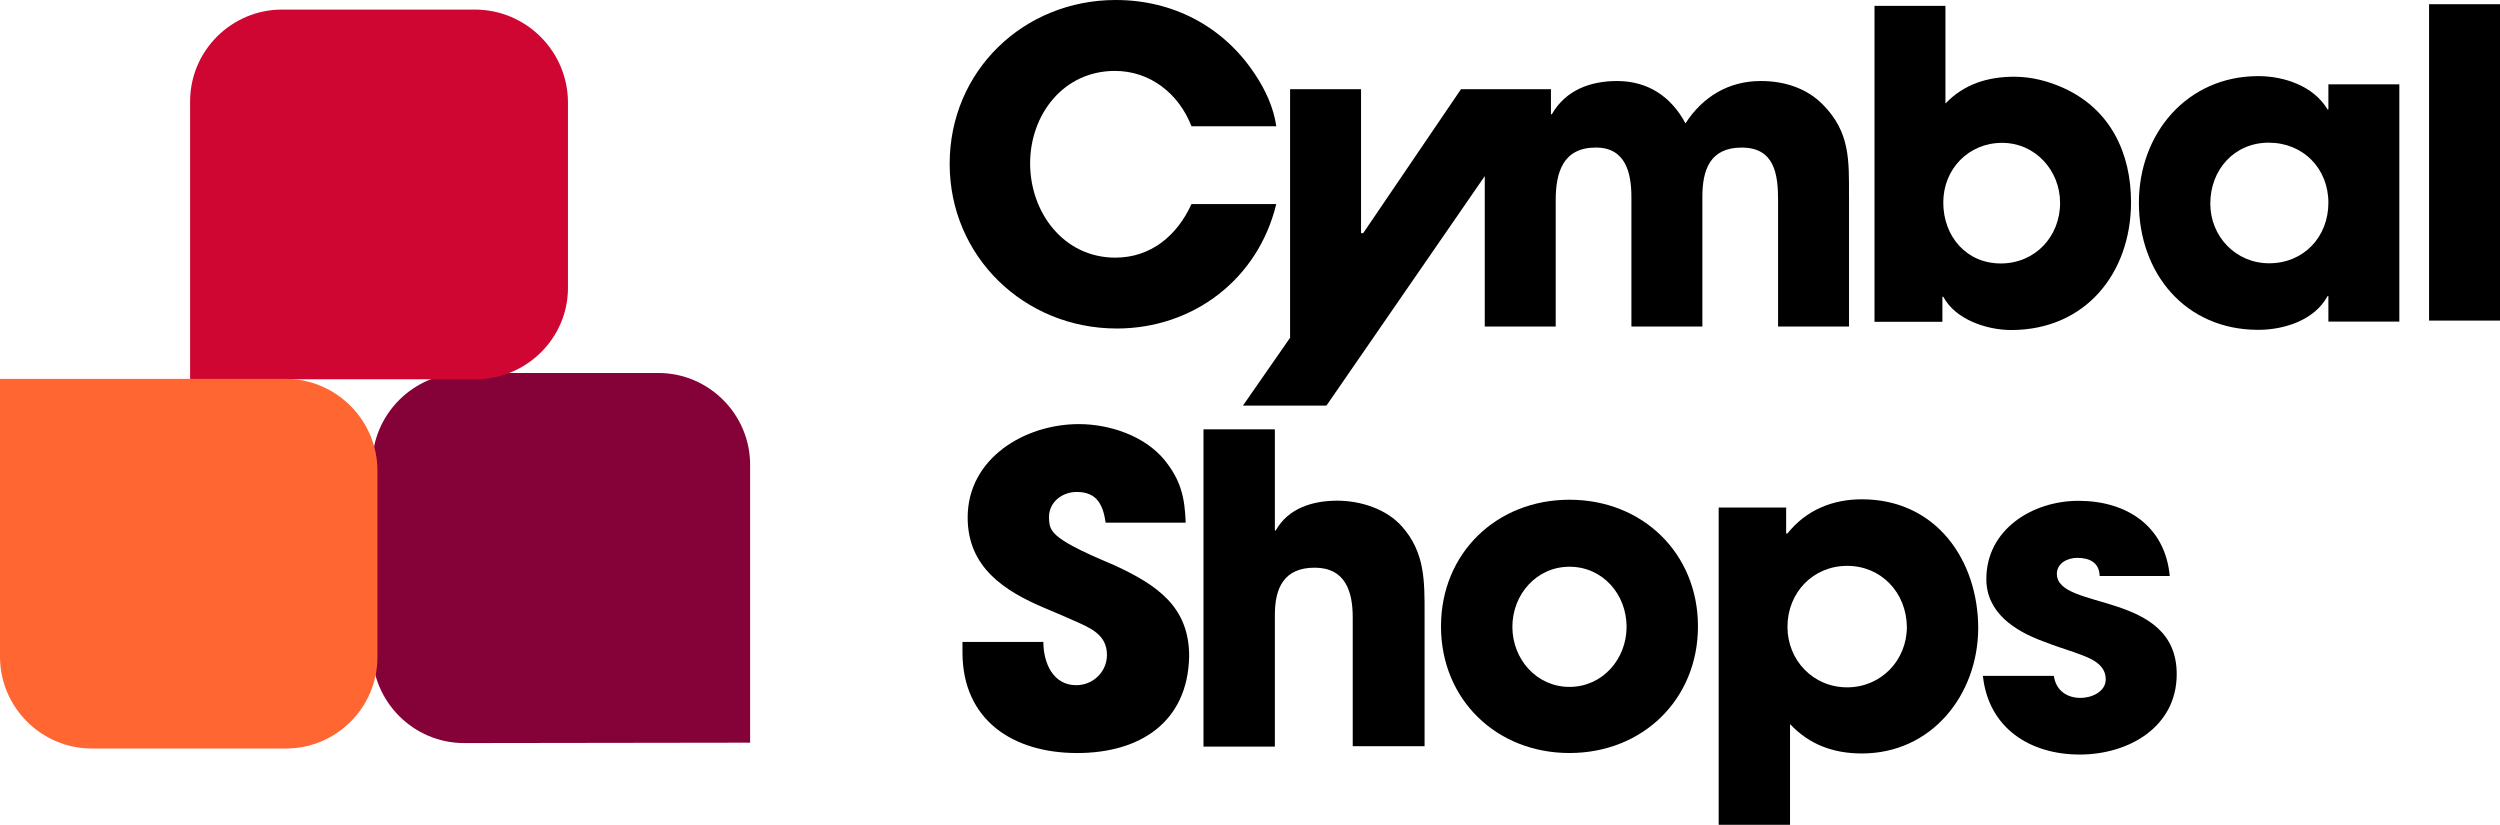
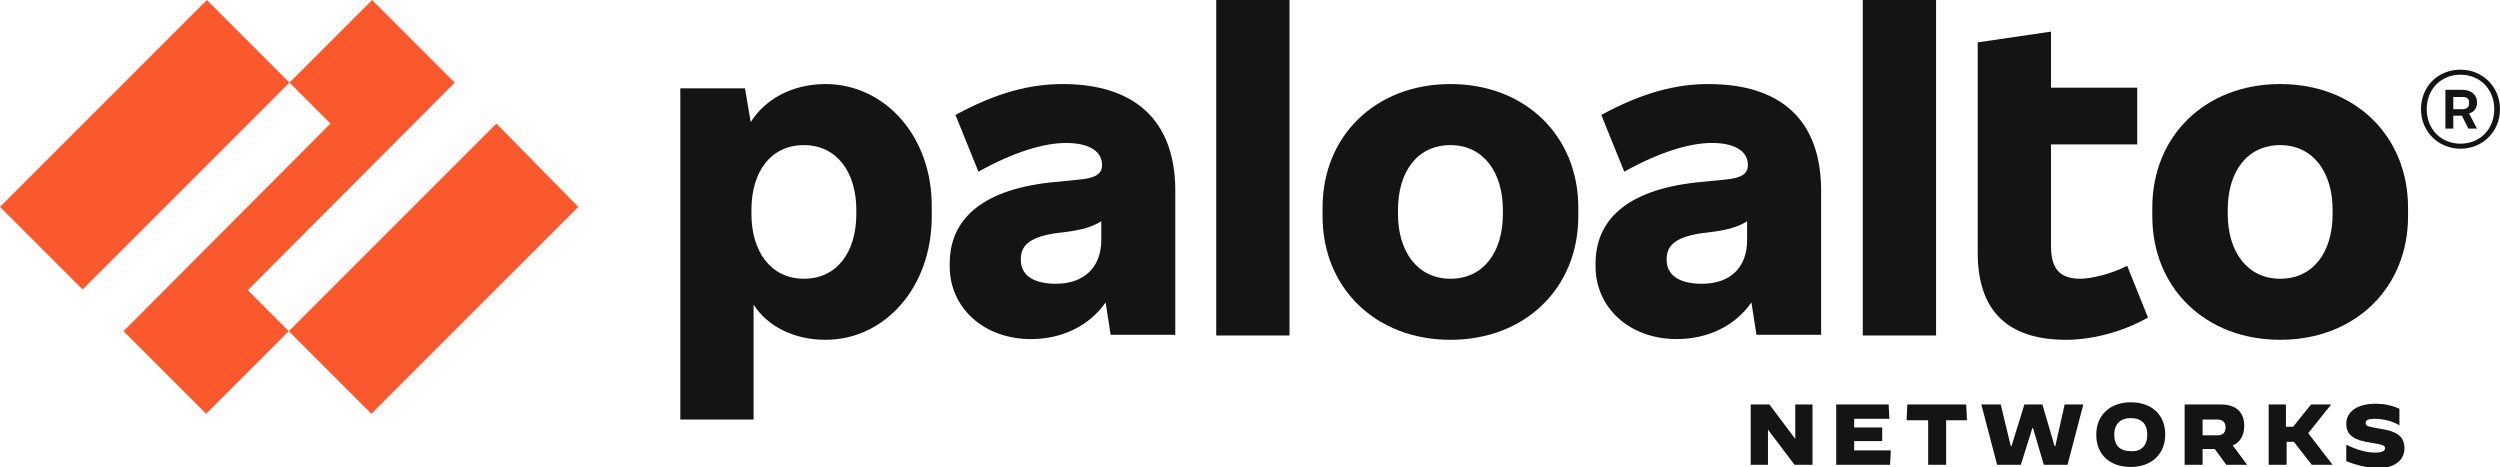
- <svg xmlns="http://www.w3.org/2000/svg" id="svg835" version="1.1" fill="none" viewBox="0 0 85.633 28.251" height="28.251" width="85.633">
-   <defs id="defs839" />
-   <path id="path833" fill="#000000" d="m 38.249,11.252 c -3.156,0 -5.72,-2.458 -5.72,-5.641 C 32.529,2.428 35.063,0 38.219,0 c 1.956,0 3.69,0.903 4.771,2.547 0.356,0.533 0.637,1.14 0.726,1.777 h -2.904 c -0.43,-1.11 -1.408,-1.895 -2.623,-1.895 -1.763,0 -2.904,1.495 -2.904,3.168 0,1.673 1.141,3.228 2.919,3.228 1.215,0 2.119,-0.755 2.608,-1.836 h 2.904 c -0.622,2.576 -2.845,4.264 -5.468,4.264 z" />
-   <g transform="translate(63.32648,0.033206)" id="g867" style="fill:none">
-     <path d="m 5.563,11.271 c -0.83,0 -1.911,-0.355 -2.326,-1.14 H 3.207 v 0.859 H 0.881 V 0.167 H 3.311 V 3.513 C 3.948,2.846 4.763,2.595 5.667,2.595 c 0.593,0 1.171,0.148 1.719,0.4 1.571,0.725 2.282,2.206 2.282,3.894 0,2.443 -1.571,4.382 -4.105,4.382 z M 5.252,4.86 c -1.156,0 -2.015,0.903 -2.015,2.043 0,1.155 0.785,2.088 1.971,2.088 1.171,0 2.03,-0.918 2.03,-2.073 0,-1.11 -0.845,-2.058 -1.986,-2.058 z" fill="#000000" id="path856" />
+ <svg xmlns="http://www.w3.org/2000/svg" version="1.1" x="0px" y="0px" viewBox="0 0 348 65" style="enable-background:new 0 0 348 65;" xml:space="preserve">
+   <style type="text/css">
+ 		.st0{fill:#141414;}
+ 		.st1{fill:#FA582D;}
+ 	</style>
+   <g id="trademark" class="st0">
+     <path d="M344.8,14.4v-0.2c0-1-0.8-1.7-2.1-1.7h-2.3v5.4h1.1v-1.8h1.2l0.9,1.8h1.2l-1.1-2.1    C344.4,15.6,344.8,15,344.8,14.4z M341.5,13.5h1.2c0.7,0,1,0.2,1,0.8v0.1c0,0.5-0.3,0.8-1,0.8h-1.2V13.5z" />
+     <path d="M342.5,9.7c-3.2,0-5.5,2.4-5.5,5.5s2.4,5.5,5.5,5.5c3.1,0,5.5-2.4,5.5-5.5S345.6,9.7,342.5,9.7z M342.5,20    c-2.7,0-4.7-2-4.7-4.8s2-4.8,4.7-4.8c2.7,0,4.7,2,4.7,4.8S345.2,20,342.5,20z" />
  </g>
-   <g transform="translate(42.50584,2.180044)" id="g854" style="fill:none">
-     <path d="M 20.829,4.562 V 9.004 H 18.399 V 4.681 c 0,-0.888 -0.119,-1.806 -1.245,-1.806 -1.082,0 -1.348,0.755 -1.348,1.688 V 9.004 H 13.375 V 4.577 c 0,-0.829 -0.193,-1.703 -1.215,-1.703 -1.126,0 -1.378,0.844 -1.378,1.806 V 9.004 H 8.352 V 3.852 L 2.929,11.713 H 0.069 L 1.684,9.389 V 0.876 H 4.114 V 5.806 H 4.188 L 7.537,0.876 H 10.619 V 1.735 h 0.03 c 0.474,-0.829 1.319,-1.14 2.237,-1.14 1.052,0 1.852,0.533 2.341,1.451 0.593,-0.918 1.482,-1.451 2.578,-1.451 0.8,0 1.571,0.237 2.134,0.814 0.934,0.948 0.889,1.91 0.889,3.154 z" fill="#000000" id="path843" />
+   <g id="networks" class="st0">
+     <path d="M326.6,64.2v-2.3h0c1.4,0.7,2.8,1.1,4,1.1c0.9,0,1.4-0.2,1.4-0.6c0-0.4-0.3-0.5-2.1-0.8    c-2-0.3-3.3-0.9-3.3-2.6c0-1.6,1.4-2.8,4.1-2.8c1.1,0,2.2,0.2,3.3,0.7v2.3l0,0c-1-0.6-2.3-0.9-3.4-0.9c-1,0-1.3,0.2-1.3,0.6    c0,0.5,0.6,0.5,2.1,0.8c2,0.3,3.3,0.9,3.3,2.7c0,1.4-1,2.8-4,2.8C329,65,327.9,64.7,326.6,64.2z" />
+     <path d="M315.7,56.3h2.5v3.1h1l2.5-3.1h2.8l0,0l-3.2,4l3.4,4.4l0,0h-2.9l-2.5-3.2h-1v3.2h-2.5V56.3z" />
+     <path d="M304.2,56.3h4.9c2.2,0,3.3,1.1,3.3,3c0,1.3-0.6,2.3-1.6,2.7l2,2.7h-2.9l-1.6-2.2h-1.7v2.2h-2.5V56.3z     M308.7,60.6c0.8,0,1.1-0.5,1.1-1.1c0-0.6-0.3-1.1-1.1-1.1h-2.1v2.2H308.7z" />
+     <path d="M291.8,60.5c0-2.7,1.9-4.5,4.8-4.5c2.9,0,4.8,1.7,4.8,4.5c0,2.7-1.9,4.5-4.8,4.5    C293.7,65,291.8,63.3,291.8,60.5z M298.9,60.5c0-1.5-0.8-2.3-2.3-2.3c-1.5,0-2.3,0.9-2.3,2.3c0,1.5,0.8,2.3,2.3,2.3    C298.1,62.9,298.9,62,298.9,60.5z" />
+     <path d="M275.8,56.3h2.7l1.4,5.8h0.1l1.8-5.8h2.5l1.7,5.8h0.1l1.3-5.8h2.6l-2.2,8.4h-3.3l-1.5-5.1h-0.1l-1.6,5.1H278    L275.8,56.3z" />
+     <path d="M268.3,58.5h-2.9l0.1-2.2h8.2l0.1,2.2h-2.9v6.2h-2.5V58.5z" />
+     <path d="M255.6,56.3h7.3l0.1,2h-4.9v1.2h3.9v1.9h-3.9v1.3h5.1l-0.1,2h-7.5V56.3z" />
+     <path d="M243.7,56.3h2.6l3.6,4.8h0v-4.8h2.4v8.4h-2.5l-3.7-4.9h0v4.9h-2.4V56.3z" />
  </g>
-   <g transform="translate(73.25579,2.027234)" id="g880" style="fill:none">
-     <path d="M 6.499,8.989 V 8.116 H 6.469 C 6.025,8.945 4.973,9.271 4.098,9.271 c -2.504,0 -4.09,-1.94 -4.09,-4.353 0,-2.369 1.645,-4.338 4.09,-4.338 0.889,0 1.897,0.341 2.371,1.14 H 6.499 V 0.861 H 8.929 V 8.989 Z M 4.454,2.86 c -1.185,0 -2,0.933 -2,2.088 0,1.125 0.874,2.043 2.015,2.043 1.185,0 2.03,-0.903 2.03,-2.073 0,-1.17 -0.859,-2.058 -2.045,-2.058 z" fill="#000000" id="path869" />
+   <g id="paloalto" class="st0">
+     <path d="M317.4,11.7c-10.4,0-17.8,7.2-17.8,17.2v1.2c0,10,7.4,17.2,17.8,17.2c10.4,0,17.8-7.2,17.8-17.2v-1.2    C335.2,18.9,327.8,11.7,317.4,11.7z M324.7,29.8c0,5.3-2.7,9-7.3,9c-4.6,0-7.3-3.8-7.3-9v-0.6c0-5.3,2.7-9,7.3-9    c4.6,0,7.3,3.8,7.3,9V29.8z" />
+     <path d="M289.6,38.8c-3,0-4.1-1.5-4.1-4.6V20.1h12v-7.9h-12V4.4l-10.2,1.5v29.3c0,8,4.1,12.1,12.3,12.1    c3.6,0,7.9-1.1,11.4-3.1l-2.9-7.2C294,38.1,291.1,38.8,289.6,38.8z" />
+     <path d="M269.5,0h-10.2v46.7h10.2V0z" />
+     <path d="M237.8,11.7c-4.5,0-9.2,1.2-14.9,4.3l3.2,7.9c5-2.8,9.2-4,12.2-4c3.4,0,5,1.3,5,3V23c0,1.2-0.9,1.8-3.2,2    l-4,0.4c-9.9,1.1-14,5.4-14,11.3v0.4c0,5.7,4.7,10.1,11.3,10.1c4.3,0,8.1-1.8,10.4-5.1l0.7,4.5h9V26.3    C253.4,16.7,247.9,11.7,237.8,11.7z M236.9,39.5c-3.3,0-4.9-1.3-4.9-3.3v-0.1c0-1.8,1-3,4.6-3.6l1.6-0.2c2.3-0.3,3.7-0.7,5-1.5v2.6    C243.2,37.3,240.8,39.5,236.9,39.5z" />
+     <path d="M201.9,11.7c-10.4,0-17.8,7.2-17.8,17.2v1.2c0,10,7.4,17.2,17.8,17.2s17.8-7.2,17.8-17.2v-1.2    C219.7,18.9,212.3,11.7,201.9,11.7z M209.2,29.8c0,5.3-2.7,9-7.3,9c-4.6,0-7.3-3.8-7.3-9v-0.6c0-5.3,2.7-9,7.3-9    c4.6,0,7.3,3.8,7.3,9V29.8z" />
+     <path d="M179.5,0h-10.2v46.7h10.2V0z" />
+     <path d="M147.9,11.7c-4.5,0-9.2,1.2-14.9,4.3l3.2,7.9c5-2.8,9.2-4,12.2-4c3.4,0,5,1.3,5,3V23c0,1.2-0.9,1.8-3.2,2    l-4,0.4c-9.9,1.1-14,5.4-14,11.3v0.4c0,5.7,4.7,10.1,11.3,10.1c4.3,0,8.1-1.8,10.4-5.1l0.7,4.5h9V26.3    C163.5,16.7,157.9,11.7,147.9,11.7z M147,39.5c-3.3,0-4.9-1.3-4.9-3.3v-0.1c0-1.8,1-3,4.6-3.6l1.6-0.2c2.3-0.3,3.7-0.7,5-1.5v2.6    C153.3,37.3,150.8,39.5,147,39.5z" />
+     <path d="M114.9,11.7c-4.6,0-8.4,2.1-10.4,5.3l-0.8-4.7h-9v46.1h10.2v-16c1.9,3,5.6,4.9,10,4.9    c8.2,0,14.8-7.2,14.8-17.2v-1.2C129.8,18.9,123.1,11.7,114.9,11.7z M119.2,29.8c0,5.3-2.7,9-7.3,9c-4.6,0-7.3-3.8-7.3-9v-0.6    c0-5.3,2.7-9,7.3-9c4.6,0,7.3,3.8,7.3,9V29.8z" />
  </g>
-   <g transform="translate(83.1332,-0.02268)" id="g893" style="fill:none">
-     <path d="M 0.07,10.989 V 0.167 H 2.5 V 11.004 H 0.07 Z" fill="#000000" id="path882" />
-   </g>
-   <g transform="translate(32.70852,14.03282)" id="g906" style="fill:none">
-     <path d="m 4.186,11.761 c -2.193,0 -3.927,-1.125 -3.927,-3.45 V 7.956 H 3.03 c 0,0.711 0.326,1.481 1.126,1.481 0.578,0 1.052,-0.459 1.052,-1.036 C 5.209,7.689 4.616,7.467 4.053,7.215 3.727,7.067 3.401,6.934 3.09,6.801 1.682,6.209 0.437,5.394 0.437,3.692 c 0,-2.028 1.956,-3.198 3.808,-3.198 1.052,0 2.252,0.4 2.934,1.229 0.563,0.696 0.696,1.288 0.726,2.147 H 5.164 C 5.075,3.262 4.868,2.818 4.171,2.818 c -0.489,0 -0.948,0.341 -0.948,0.859 0,0.163 0.015,0.326 0.104,0.459 0.267,0.444 1.689,0.992 2.149,1.199 C 6.913,6.001 8.024,6.742 8.024,8.444 7.98,10.71 6.335,11.761 4.186,11.761 Z" fill="#000000" id="path895" />
-   </g>
-   <g transform="translate(40.4433,14.02092)" id="g919" style="fill:none">
-     <path d="M 5.892,11.553 V 7.127 c 0,-0.888 -0.252,-1.703 -1.304,-1.703 -1.052,0 -1.363,0.696 -1.363,1.614 V 11.553 H 0.78 V 0.686 H 3.225 V 4.151 H 3.254 C 3.684,3.381 4.529,3.129 5.359,3.129 c 0.8,0 1.689,0.281 2.223,0.888 0.785,0.888 0.771,1.865 0.771,2.976 V 11.539 H 5.892 Z" fill="#000000" id="path908" />
-   </g>
-   <g transform="translate(48.36979,16.98833)" id="g932" style="fill:none">
-     <path d="m 5.39,8.805 c -2.504,0 -4.401,-1.836 -4.401,-4.338 0,-2.502 1.897,-4.338 4.401,-4.338 2.504,0 4.401,1.836 4.401,4.338 0,2.502 -1.897,4.338 -4.401,4.338 z m 0,-6.381 c -1.126,0 -1.956,0.948 -1.956,2.058 0,1.11 0.83,2.058 1.956,2.058 1.126,0 1.956,-0.948 1.956,-2.058 0,-1.11 -0.815,-2.058 -1.956,-2.058 z" fill="#000000" id="path921" />
-   </g>
-   <g transform="translate(58.36826,16.97354)" id="g945" style="fill:none">
-     <path d="m 5.406,8.835 c -0.963,0 -1.793,-0.296 -2.46,-1.007 V 11.278 H 0.502 V 0.41 H 2.813 V 1.299 H 2.828 2.858 C 3.495,0.499 4.399,0.129 5.406,0.129 7.94,0.129 9.392,2.202 9.392,4.556 9.378,6.836 7.792,8.835 5.406,8.835 Z M 4.903,2.409 c -1.171,0 -2.045,0.918 -2.045,2.088 0,1.14 0.874,2.073 2.045,2.073 1.156,0 2.045,-0.918 2.045,-2.073 C 6.933,3.327 6.073,2.409 4.903,2.409 Z" fill="#000000" id="path934" />
-   </g>
-   <g transform="translate(67.2903,17.01053)" id="g958" style="fill:none">
-     <path d="m 3.949,8.835 c -1.704,0 -3.127,-0.903 -3.319,-2.695 H 3.06 c 0.074,0.503 0.445,0.755 0.919,0.755 0.37,0 0.859,-0.207 0.859,-0.637 0,-0.592 -0.667,-0.77 -1.097,-0.933 C 3.386,5.207 3.03,5.089 2.689,4.956 1.726,4.6 0.748,3.978 0.748,2.824 c 0,-1.703 1.586,-2.68 3.156,-2.68 1.63,0 2.964,0.844 3.127,2.576 H 4.63 C 4.616,2.261 4.29,2.098 3.86,2.098 c -0.326,0 -0.696,0.178 -0.696,0.548 0,1.273 4.105,0.563 4.105,3.435 0,1.821 -1.66,2.754 -3.319,2.754 z" fill="#000000" id="path947" />
-   </g>
-   <g transform="translate(12.60032,11.81969)" id="g1017" style="fill:none">
-     <path d="M 13.094,13.619 V 4.099 c 0,-1.721 -1.408,-3.143 -3.146,-3.143 H 3.297 c -1.723,0 -3.146,1.407 -3.146,3.143 v 6.391 c 0,1.721 1.408,3.143 3.146,3.143 z" fill="#840237" id="path1006" />
-   </g>
-   <g transform="translate(5.816672,0.035276)" id="g1030" style="fill:none">
-     <path d="M 13.638,9.827 V 3.481 c 0,-1.751 -1.423,-3.188 -3.191,-3.188 H 3.841 c -1.723,0 -3.146,1.407 -3.146,3.143 V 12.956 H 10.477 c 1.738,0 3.161,-1.407 3.161,-3.128 z" fill="#ce0631" id="path1019" />
-   </g>
-   <g transform="translate(-0.239258,12.02123)" id="g1043" style="fill:none">
-     <path d="M 13.167,10.49 V 4.099 c 0,-1.721 -1.408,-3.143 -3.146,-3.143 H 0.239 V 10.475 c 0,1.721 1.408,3.143 3.146,3.143 h 6.651 c 1.723,0 3.131,-1.407 3.131,-3.128 z" fill="#ff6631" id="path1032" />
+   <g id="logo" class="st1">
+     <path d="M63.3,11.5L51.8,0L40.3,11.5l5.7,5.7L17.2,46.1l11.5,11.5l11.5-11.5l-5.7-5.7L63.3,11.5z" />
+     <path d="M28.8,0L0,28.8l11.5,11.5l28.8-28.8L28.8,0z" />
+     <path d="M69.1,17.2L40.2,46.1l11.5,11.5l28.8-28.8L69.1,17.2z" />
  </g>
</svg>
